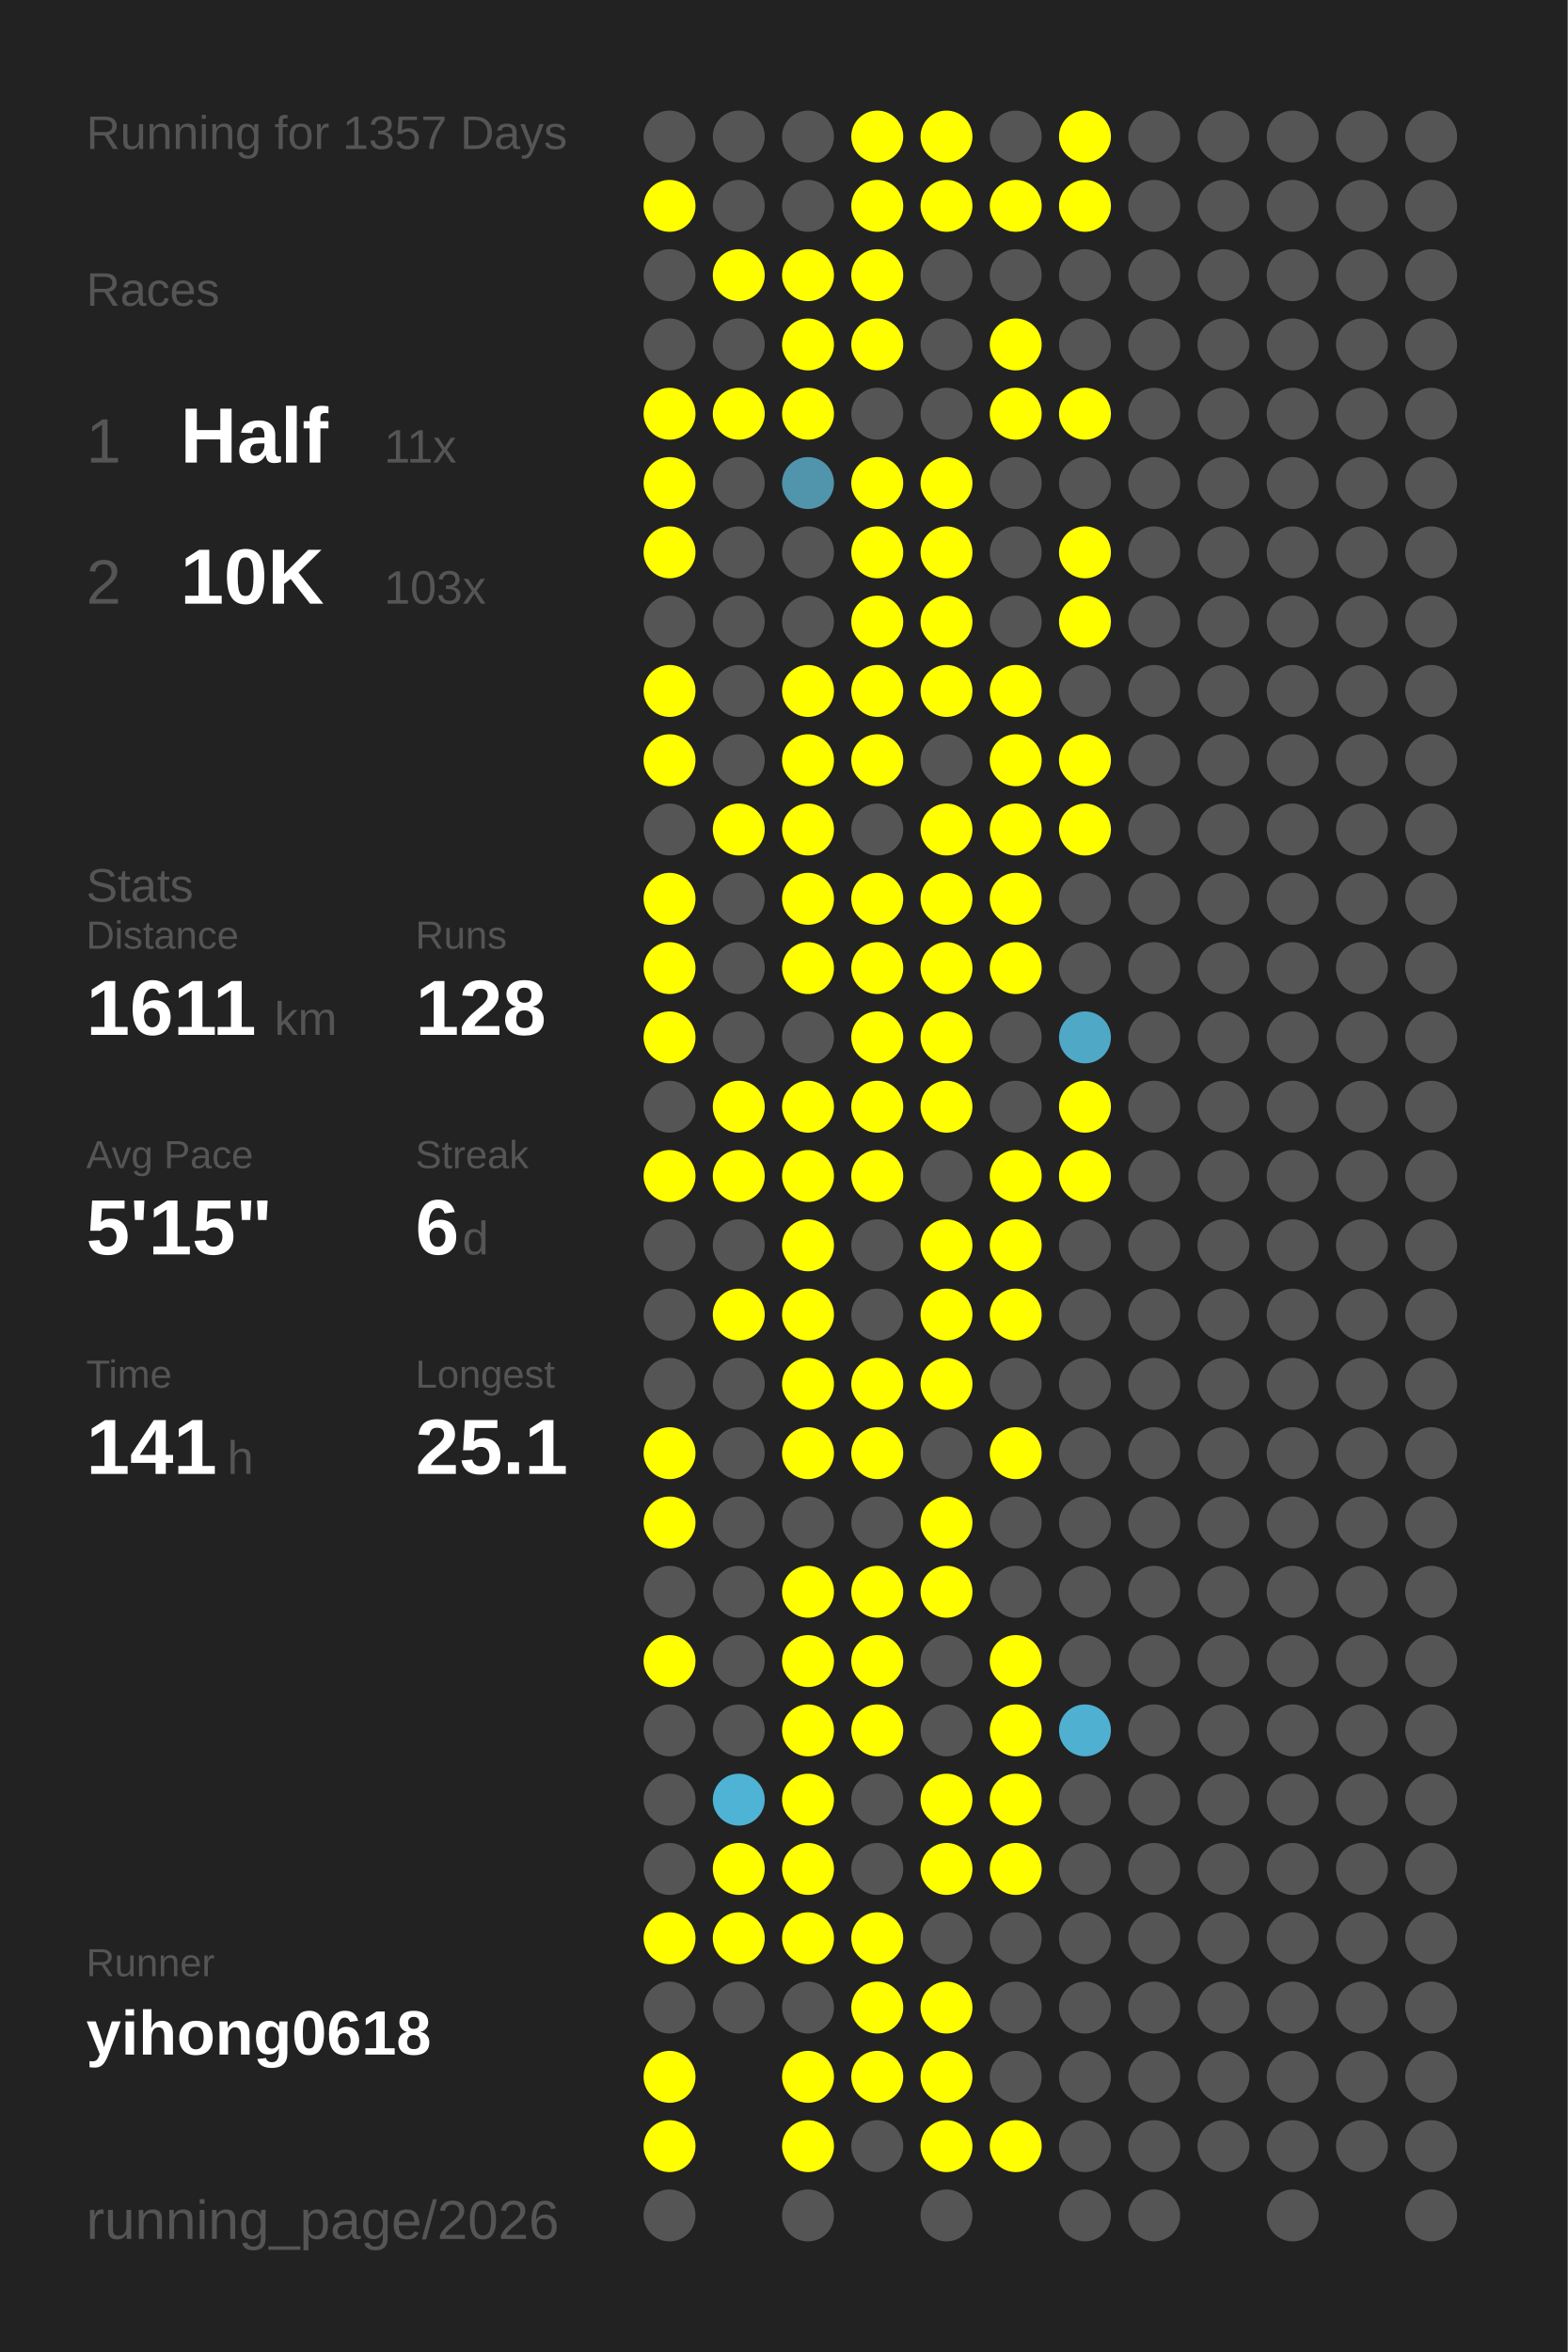
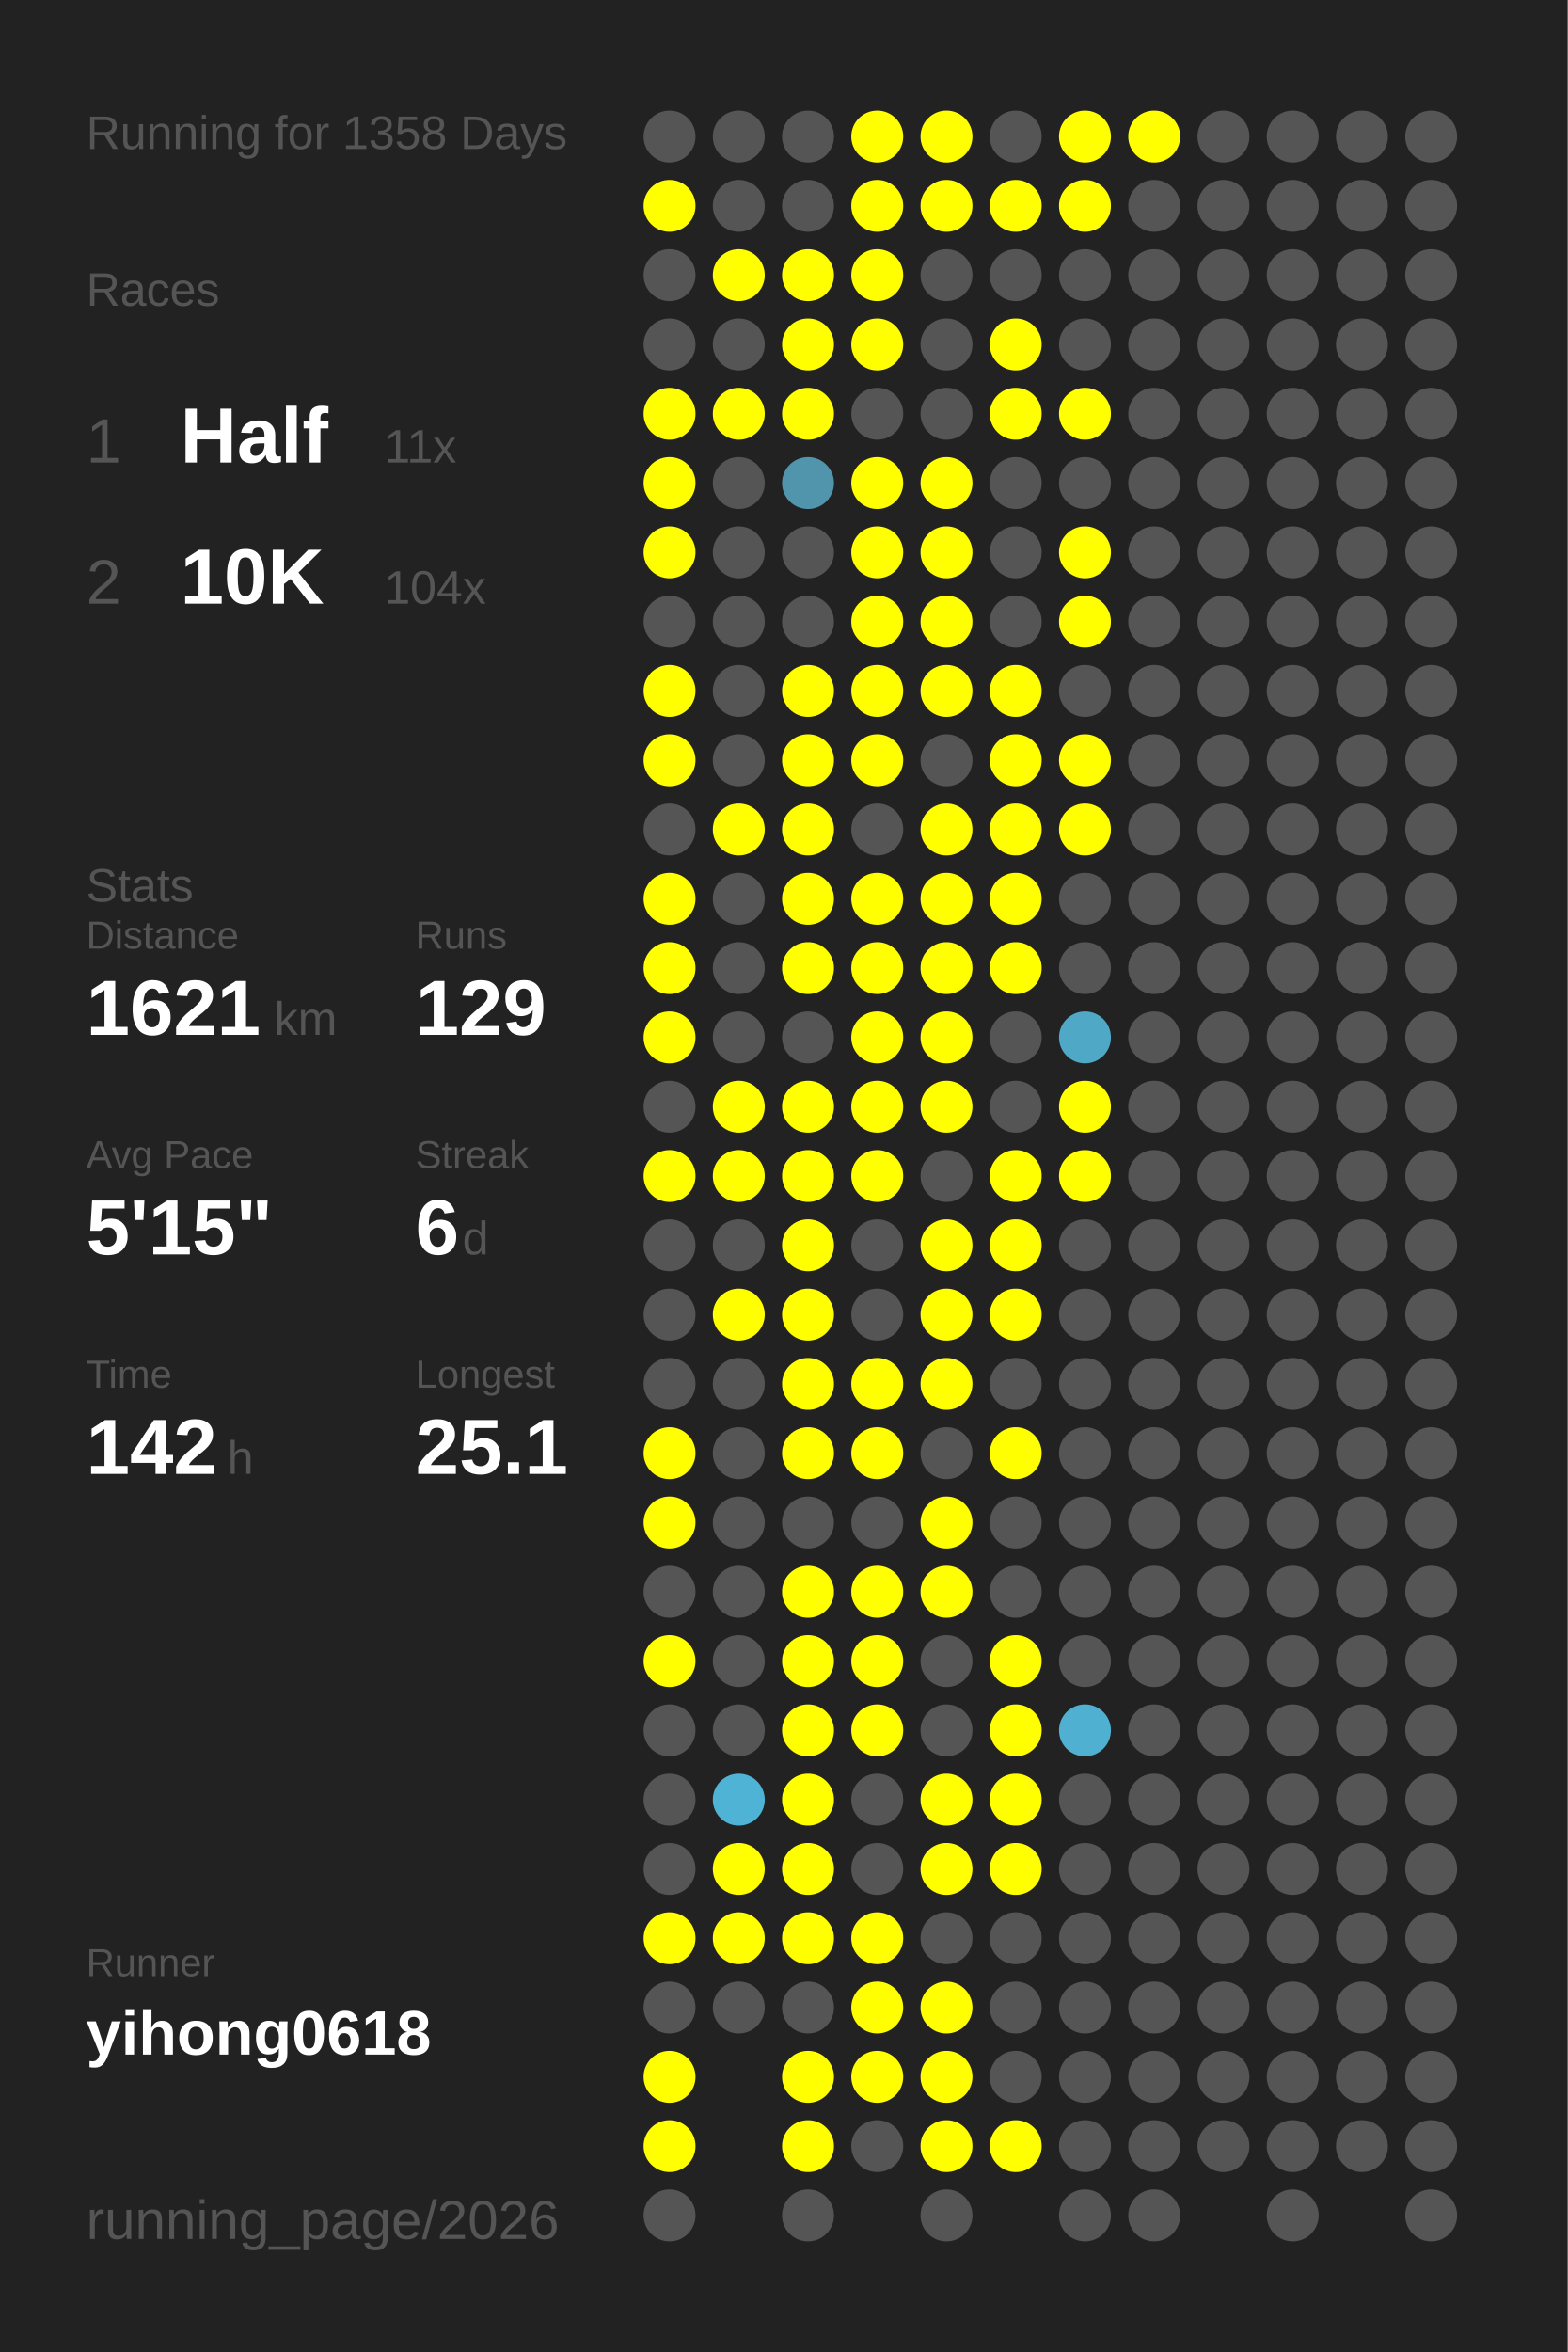
<svg xmlns="http://www.w3.org/2000/svg" baseProfile="full" height="300mm" version="1.1" viewBox="0,0,200,300" width="200mm">
  <defs />
  <rect fill="#222222" height="300" width="200" x="0" y="0" />
-   <text fill="#555555" style="font-size:6px; font-family:Arial;" x="11" y="19">Running for 1357 Days</text>
+   <text fill="#555555" style="font-size:6px; font-family:Arial;" x="11" y="19">Running for 1358 Days</text>
  <text fill="#555555" style="font-size:6px; font-family:Arial;" x="11" y="39">Races</text>
  <text fill="#555555" style="font-size:8px; font-family:Arial;" x="11" y="59">1</text>
  <text fill="#FFFFFF" style="font-size:10px; font-family:Arial; font-weight:bold;" x="23" y="59">Half</text>
  <text fill="#555555" style="font-size:6px; font-family:Arial;" x="49" y="59">11x</text>
  <text fill="#555555" style="font-size:8px; font-family:Arial;" x="11" y="77">2</text>
  <text fill="#FFFFFF" style="font-size:10px; font-family:Arial; font-weight:bold;" x="23" y="77">10K</text>
-   <text fill="#555555" style="font-size:6px; font-family:Arial;" x="49" y="77">103x</text>
+   <text fill="#555555" style="font-size:6px; font-family:Arial;" x="49" y="77">104x</text>
  <text fill="#555555" style="font-size:6px; font-family:Arial;" x="11" y="115">Stats</text>
  <text fill="#555555" style="font-size:5px; font-family:Arial;" x="11" y="121">Distance</text>
-   <text fill="#FFFFFF" style="font-size:10px; font-family:Arial; font-weight:bold;" x="11" y="132">1611</text>
+   <text fill="#FFFFFF" style="font-size:10px; font-family:Arial; font-weight:bold;" x="11" y="132">1621</text>
  <text fill="#555555" style="font-size:6px; font-family:Arial;" x="35" y="132">km</text>
  <text fill="#555555" style="font-size:5px; font-family:Arial;" x="53" y="121">Runs</text>
-   <text fill="#FFFFFF" style="font-size:10px; font-family:Arial; font-weight:bold;" x="53" y="132">128</text>
+   <text fill="#FFFFFF" style="font-size:10px; font-family:Arial; font-weight:bold;" x="53" y="132">129</text>
  <text fill="#555555" style="font-size:5px; font-family:Arial;" x="11" y="149">Avg Pace</text>
  <text fill="#FFFFFF" style="font-size:10px; font-family:Arial; font-weight:bold;" x="11" y="160">5'15"</text>
  <text fill="#555555" style="font-size:5px; font-family:Arial;" x="53" y="149">Streak</text>
  <text fill="#FFFFFF" style="font-size:10px; font-family:Arial; font-weight:bold;" x="53" y="160">6</text>
  <text fill="#555555" style="font-size:6px; font-family:Arial;" x="59" y="160">d</text>
  <text fill="#555555" style="font-size:5px; font-family:Arial;" x="11" y="177">Time</text>
-   <text fill="#FFFFFF" style="font-size:10px; font-family:Arial; font-weight:bold;" x="11" y="188">141</text>
+   <text fill="#FFFFFF" style="font-size:10px; font-family:Arial; font-weight:bold;" x="11" y="188">142</text>
  <text fill="#555555" style="font-size:6px; font-family:Arial;" x="29" y="188">h</text>
  <text fill="#555555" style="font-size:5px; font-family:Arial;" x="53" y="177">Longest</text>
  <text fill="#FFFFFF" style="font-size:10px; font-family:Arial; font-weight:bold;" x="53" y="188">25.1</text>
  <text fill="#555555" style="font-size:5px; font-family:Arial;" x="11" y="252.065">Runner</text>
  <text fill="#FFFFFF" style="font-size:8px; font-family:Arial; font-weight:bold;" x="11" y="262.065">yihong0618</text>
  <text fill="#555555" style="font-size:7px; font-family:Arial;" x="11" y="285.581">running_page/2026</text>
  <circle cx="85.417" cy="17.419" fill="#555555" r="3.312" />
  <circle cx="85.417" cy="26.258" fill="#FFFF00" r="3.312" />
  <circle cx="85.417" cy="35.097" fill="#555555" r="3.312" />
  <circle cx="85.417" cy="43.935" fill="#555555" r="3.312" />
  <circle cx="85.417" cy="52.774" fill="#FFFF00" r="3.312" />
  <circle cx="85.417" cy="61.613" fill="#FFFF00" r="3.312" />
  <circle cx="85.417" cy="70.452" fill="#FFFF00" r="3.312" />
  <circle cx="85.417" cy="79.29" fill="#555555" r="3.312" />
  <circle cx="85.417" cy="88.129" fill="#FFFF00" r="3.312" />
  <circle cx="85.417" cy="96.968" fill="#FFFF00" r="3.312" />
  <circle cx="85.417" cy="105.806" fill="#555555" r="3.312" />
  <circle cx="85.417" cy="114.645" fill="#FFFF00" r="3.312" />
  <circle cx="85.417" cy="123.484" fill="#FFFF00" r="3.312" />
  <circle cx="85.417" cy="132.323" fill="#FFFF00" r="3.312" />
  <circle cx="85.417" cy="141.161" fill="#555555" r="3.312" />
  <circle cx="85.417" cy="150" fill="#FFFF00" r="3.312" />
  <circle cx="85.417" cy="158.839" fill="#555555" r="3.312" />
  <circle cx="85.417" cy="167.677" fill="#555555" r="3.312" />
  <circle cx="85.417" cy="176.516" fill="#555555" r="3.312" />
  <circle cx="85.417" cy="185.355" fill="#FFFF00" r="3.312" />
  <circle cx="85.417" cy="194.194" fill="#FFFF00" r="3.312" />
  <circle cx="85.417" cy="203.032" fill="#555555" r="3.312" />
  <circle cx="85.417" cy="211.871" fill="#FFFF00" r="3.312" />
  <circle cx="85.417" cy="220.71" fill="#555555" r="3.312" />
  <circle cx="85.417" cy="229.548" fill="#555555" r="3.312" />
  <circle cx="85.417" cy="238.387" fill="#555555" r="3.312" />
  <circle cx="85.417" cy="247.226" fill="#FFFF00" r="3.312" />
  <circle cx="85.417" cy="256.065" fill="#555555" r="3.312" />
  <circle cx="85.417" cy="264.903" fill="#FFFF00" r="3.312" />
  <circle cx="85.417" cy="273.742" fill="#FFFF00" r="3.312" />
  <circle cx="85.417" cy="282.581" fill="#555555" r="3.312" />
  <circle cx="94.25" cy="17.419" fill="#555555" r="3.312" />
  <circle cx="94.25" cy="26.258" fill="#555555" r="3.312" />
  <circle cx="94.25" cy="35.097" fill="#FFFF00" r="3.312" />
  <circle cx="94.25" cy="43.935" fill="#555555" r="3.312" />
  <circle cx="94.25" cy="52.774" fill="#FFFF00" r="3.312" />
  <circle cx="94.25" cy="61.613" fill="#555555" r="3.312" />
  <circle cx="94.25" cy="70.452" fill="#555555" r="3.312" />
  <circle cx="94.25" cy="79.29" fill="#555555" r="3.312" />
  <circle cx="94.25" cy="88.129" fill="#555555" r="3.312" />
  <circle cx="94.25" cy="96.968" fill="#555555" r="3.312" />
  <circle cx="94.25" cy="105.806" fill="#FFFF00" r="3.312" />
  <circle cx="94.25" cy="114.645" fill="#555555" r="3.312" />
  <circle cx="94.25" cy="123.484" fill="#555555" r="3.312" />
  <circle cx="94.25" cy="132.323" fill="#555555" r="3.312" />
  <circle cx="94.25" cy="141.161" fill="#FFFF00" r="3.312" />
  <circle cx="94.25" cy="150" fill="#FFFF00" r="3.312" />
  <circle cx="94.25" cy="158.839" fill="#555555" r="3.312" />
  <circle cx="94.25" cy="167.677" fill="#FFFF00" r="3.312" />
  <circle cx="94.25" cy="176.516" fill="#555555" r="3.312" />
  <circle cx="94.25" cy="185.355" fill="#555555" r="3.312" />
  <circle cx="94.25" cy="194.194" fill="#555555" r="3.312" />
  <circle cx="94.25" cy="203.032" fill="#555555" r="3.312" />
  <circle cx="94.25" cy="211.871" fill="#555555" r="3.312" />
  <circle cx="94.25" cy="220.71" fill="#555555" r="3.312" />
  <circle cx="94.25" cy="229.548" fill="#4eb3d5" r="3.312" />
  <circle cx="94.25" cy="238.387" fill="#FFFF00" r="3.312" />
  <circle cx="94.25" cy="247.226" fill="#FFFF00" r="3.312" />
  <circle cx="94.25" cy="256.065" fill="#555555" r="3.312" />
  <circle cx="103.083" cy="17.419" fill="#555555" r="3.312" />
  <circle cx="103.083" cy="26.258" fill="#555555" r="3.312" />
  <circle cx="103.083" cy="35.097" fill="#FFFF00" r="3.312" />
  <circle cx="103.083" cy="43.935" fill="#FFFF00" r="3.312" />
  <circle cx="103.083" cy="52.774" fill="#FFFF00" r="3.312" />
  <circle cx="103.083" cy="61.613" fill="#5095ac" r="3.312" />
  <circle cx="103.083" cy="70.452" fill="#555555" r="3.312" />
  <circle cx="103.083" cy="79.29" fill="#555555" r="3.312" />
  <circle cx="103.083" cy="88.129" fill="#FFFF00" r="3.312" />
  <circle cx="103.083" cy="96.968" fill="#FFFF00" r="3.312" />
  <circle cx="103.083" cy="105.806" fill="#FFFF00" r="3.312" />
  <circle cx="103.083" cy="114.645" fill="#FFFF00" r="3.312" />
  <circle cx="103.083" cy="123.484" fill="#FFFF00" r="3.312" />
  <circle cx="103.083" cy="132.323" fill="#555555" r="3.312" />
  <circle cx="103.083" cy="141.161" fill="#FFFF00" r="3.312" />
  <circle cx="103.083" cy="150" fill="#FFFF00" r="3.312" />
  <circle cx="103.083" cy="158.839" fill="#FFFF00" r="3.312" />
  <circle cx="103.083" cy="167.677" fill="#FFFF00" r="3.312" />
  <circle cx="103.083" cy="176.516" fill="#FFFF00" r="3.312" />
  <circle cx="103.083" cy="185.355" fill="#FFFF00" r="3.312" />
  <circle cx="103.083" cy="194.194" fill="#555555" r="3.312" />
  <circle cx="103.083" cy="203.032" fill="#FFFF00" r="3.312" />
  <circle cx="103.083" cy="211.871" fill="#FFFF00" r="3.312" />
  <circle cx="103.083" cy="220.71" fill="#FFFF00" r="3.312" />
  <circle cx="103.083" cy="229.548" fill="#FFFF00" r="3.312" />
  <circle cx="103.083" cy="238.387" fill="#FFFF00" r="3.312" />
  <circle cx="103.083" cy="247.226" fill="#FFFF00" r="3.312" />
  <circle cx="103.083" cy="256.065" fill="#555555" r="3.312" />
  <circle cx="103.083" cy="264.903" fill="#FFFF00" r="3.312" />
  <circle cx="103.083" cy="273.742" fill="#FFFF00" r="3.312" />
  <circle cx="103.083" cy="282.581" fill="#555555" r="3.312" />
  <circle cx="111.917" cy="17.419" fill="#FFFF00" r="3.312" />
  <circle cx="111.917" cy="26.258" fill="#FFFF00" r="3.312" />
  <circle cx="111.917" cy="35.097" fill="#FFFF00" r="3.312" />
  <circle cx="111.917" cy="43.935" fill="#FFFF00" r="3.312" />
  <circle cx="111.917" cy="52.774" fill="#555555" r="3.312" />
  <circle cx="111.917" cy="61.613" fill="#FFFF00" r="3.312" />
  <circle cx="111.917" cy="70.452" fill="#FFFF00" r="3.312" />
  <circle cx="111.917" cy="79.29" fill="#FFFF00" r="3.312" />
  <circle cx="111.917" cy="88.129" fill="#FFFF00" r="3.312" />
  <circle cx="111.917" cy="96.968" fill="#FFFF00" r="3.312" />
  <circle cx="111.917" cy="105.806" fill="#555555" r="3.312" />
  <circle cx="111.917" cy="114.645" fill="#FFFF00" r="3.312" />
  <circle cx="111.917" cy="123.484" fill="#FFFF00" r="3.312" />
  <circle cx="111.917" cy="132.323" fill="#FFFF00" r="3.312" />
  <circle cx="111.917" cy="141.161" fill="#FFFF00" r="3.312" />
  <circle cx="111.917" cy="150" fill="#FFFF00" r="3.312" />
  <circle cx="111.917" cy="158.839" fill="#555555" r="3.312" />
  <circle cx="111.917" cy="167.677" fill="#555555" r="3.312" />
  <circle cx="111.917" cy="176.516" fill="#FFFF00" r="3.312" />
  <circle cx="111.917" cy="185.355" fill="#FFFF00" r="3.312" />
  <circle cx="111.917" cy="194.194" fill="#555555" r="3.312" />
  <circle cx="111.917" cy="203.032" fill="#FFFF00" r="3.312" />
  <circle cx="111.917" cy="211.871" fill="#FFFF00" r="3.312" />
  <circle cx="111.917" cy="220.71" fill="#FFFF00" r="3.312" />
  <circle cx="111.917" cy="229.548" fill="#555555" r="3.312" />
  <circle cx="111.917" cy="238.387" fill="#555555" r="3.312" />
  <circle cx="111.917" cy="247.226" fill="#FFFF00" r="3.312" />
  <circle cx="111.917" cy="256.065" fill="#FFFF00" r="3.312" />
  <circle cx="111.917" cy="264.903" fill="#FFFF00" r="3.312" />
  <circle cx="111.917" cy="273.742" fill="#555555" r="3.312" />
  <circle cx="120.75" cy="17.419" fill="#FFFF00" r="3.312" />
  <circle cx="120.75" cy="26.258" fill="#FFFF00" r="3.312" />
  <circle cx="120.75" cy="35.097" fill="#555555" r="3.312" />
  <circle cx="120.75" cy="43.935" fill="#555555" r="3.312" />
  <circle cx="120.75" cy="52.774" fill="#555555" r="3.312" />
  <circle cx="120.75" cy="61.613" fill="#FFFF00" r="3.312" />
  <circle cx="120.75" cy="70.452" fill="#FFFF00" r="3.312" />
  <circle cx="120.75" cy="79.29" fill="#FFFF00" r="3.312" />
  <circle cx="120.75" cy="88.129" fill="#FFFF00" r="3.312" />
  <circle cx="120.75" cy="96.968" fill="#555555" r="3.312" />
  <circle cx="120.75" cy="105.806" fill="#FFFF00" r="3.312" />
  <circle cx="120.75" cy="114.645" fill="#FFFF00" r="3.312" />
  <circle cx="120.75" cy="123.484" fill="#FFFF00" r="3.312" />
  <circle cx="120.75" cy="132.323" fill="#FFFF00" r="3.312" />
  <circle cx="120.75" cy="141.161" fill="#FFFF00" r="3.312" />
  <circle cx="120.75" cy="150" fill="#555555" r="3.312" />
  <circle cx="120.75" cy="158.839" fill="#FFFF00" r="3.312" />
  <circle cx="120.75" cy="167.677" fill="#FFFF00" r="3.312" />
  <circle cx="120.75" cy="176.516" fill="#FFFF00" r="3.312" />
  <circle cx="120.75" cy="185.355" fill="#555555" r="3.312" />
  <circle cx="120.75" cy="194.194" fill="#FFFF00" r="3.312" />
  <circle cx="120.75" cy="203.032" fill="#FFFF00" r="3.312" />
  <circle cx="120.75" cy="211.871" fill="#555555" r="3.312" />
  <circle cx="120.75" cy="220.71" fill="#555555" r="3.312" />
  <circle cx="120.75" cy="229.548" fill="#FFFF00" r="3.312" />
  <circle cx="120.75" cy="238.387" fill="#FFFF00" r="3.312" />
  <circle cx="120.75" cy="247.226" fill="#555555" r="3.312" />
  <circle cx="120.75" cy="256.065" fill="#FFFF00" r="3.312" />
  <circle cx="120.75" cy="264.903" fill="#FFFF00" r="3.312" />
  <circle cx="120.75" cy="273.742" fill="#FFFF00" r="3.312" />
  <circle cx="120.75" cy="282.581" fill="#555555" r="3.312" />
  <circle cx="129.583" cy="17.419" fill="#555555" r="3.312" />
  <circle cx="129.583" cy="26.258" fill="#FFFF00" r="3.312" />
  <circle cx="129.583" cy="35.097" fill="#555555" r="3.312" />
  <circle cx="129.583" cy="43.935" fill="#FFFF00" r="3.312" />
  <circle cx="129.583" cy="52.774" fill="#FFFF00" r="3.312" />
  <circle cx="129.583" cy="61.613" fill="#555555" r="3.312" />
  <circle cx="129.583" cy="70.452" fill="#555555" r="3.312" />
  <circle cx="129.583" cy="79.29" fill="#555555" r="3.312" />
  <circle cx="129.583" cy="88.129" fill="#FFFF00" r="3.312" />
  <circle cx="129.583" cy="96.968" fill="#FFFF00" r="3.312" />
  <circle cx="129.583" cy="105.806" fill="#FFFF00" r="3.312" />
  <circle cx="129.583" cy="114.645" fill="#FFFF00" r="3.312" />
  <circle cx="129.583" cy="123.484" fill="#FFFF00" r="3.312" />
  <circle cx="129.583" cy="132.323" fill="#555555" r="3.312" />
  <circle cx="129.583" cy="141.161" fill="#555555" r="3.312" />
  <circle cx="129.583" cy="150" fill="#FFFF00" r="3.312" />
  <circle cx="129.583" cy="158.839" fill="#FFFF00" r="3.312" />
  <circle cx="129.583" cy="167.677" fill="#FFFF00" r="3.312" />
  <circle cx="129.583" cy="176.516" fill="#555555" r="3.312" />
  <circle cx="129.583" cy="185.355" fill="#FFFF00" r="3.312" />
  <circle cx="129.583" cy="194.194" fill="#555555" r="3.312" />
  <circle cx="129.583" cy="203.032" fill="#555555" r="3.312" />
  <circle cx="129.583" cy="211.871" fill="#FFFF00" r="3.312" />
  <circle cx="129.583" cy="220.71" fill="#FFFF00" r="3.312" />
  <circle cx="129.583" cy="229.548" fill="#FFFF00" r="3.312" />
  <circle cx="129.583" cy="238.387" fill="#FFFF00" r="3.312" />
  <circle cx="129.583" cy="247.226" fill="#555555" r="3.312" />
  <circle cx="129.583" cy="256.065" fill="#555555" r="3.312" />
  <circle cx="129.583" cy="264.903" fill="#555555" r="3.312" />
  <circle cx="129.583" cy="273.742" fill="#FFFF00" r="3.312" />
  <circle cx="138.417" cy="17.419" fill="#FFFF00" r="3.312" />
  <circle cx="138.417" cy="26.258" fill="#FFFF00" r="3.312" />
  <circle cx="138.417" cy="35.097" fill="#555555" r="3.312" />
  <circle cx="138.417" cy="43.935" fill="#555555" r="3.312" />
  <circle cx="138.417" cy="52.774" fill="#FFFF00" r="3.312" />
  <circle cx="138.417" cy="61.613" fill="#555555" r="3.312" />
  <circle cx="138.417" cy="70.452" fill="#FFFF00" r="3.312" />
  <circle cx="138.417" cy="79.29" fill="#FFFF00" r="3.312" />
  <circle cx="138.417" cy="88.129" fill="#555555" r="3.312" />
  <circle cx="138.417" cy="96.968" fill="#FFFF00" r="3.312" />
  <circle cx="138.417" cy="105.806" fill="#FFFF00" r="3.312" />
  <circle cx="138.417" cy="114.645" fill="#555555" r="3.312" />
  <circle cx="138.417" cy="123.484" fill="#555555" r="3.312" />
  <circle cx="138.417" cy="132.323" fill="#4fa8c6" r="3.312" />
  <circle cx="138.417" cy="141.161" fill="#FFFF00" r="3.312" />
  <circle cx="138.417" cy="150" fill="#FFFF00" r="3.312" />
  <circle cx="138.417" cy="158.839" fill="#555555" r="3.312" />
  <circle cx="138.417" cy="167.677" fill="#555555" r="3.312" />
  <circle cx="138.417" cy="176.516" fill="#555555" r="3.312" />
  <circle cx="138.417" cy="185.355" fill="#555555" r="3.312" />
  <circle cx="138.417" cy="194.194" fill="#555555" r="3.312" />
  <circle cx="138.417" cy="203.032" fill="#555555" r="3.312" />
  <circle cx="138.417" cy="211.871" fill="#555555" r="3.312" />
  <circle cx="138.417" cy="220.71" fill="#4fb0d1" r="3.312" />
  <circle cx="138.417" cy="229.548" fill="#555555" r="3.312" />
  <circle cx="138.417" cy="238.387" fill="#555555" r="3.312" />
  <circle cx="138.417" cy="247.226" fill="#555555" r="3.312" />
  <circle cx="138.417" cy="256.065" fill="#555555" r="3.312" />
  <circle cx="138.417" cy="264.903" fill="#555555" r="3.312" />
  <circle cx="138.417" cy="273.742" fill="#555555" r="3.312" />
  <circle cx="138.417" cy="282.581" fill="#555555" r="3.312" />
-   <circle cx="147.25" cy="17.419" fill="#555555" r="3.312" />
+   <circle cx="147.25" cy="17.419" fill="#FFFF00" r="3.312" />
  <circle cx="147.25" cy="26.258" fill="#555555" r="3.312" />
  <circle cx="147.25" cy="35.097" fill="#555555" r="3.312" />
  <circle cx="147.25" cy="43.935" fill="#555555" r="3.312" />
  <circle cx="147.25" cy="52.774" fill="#555555" r="3.312" />
  <circle cx="147.25" cy="61.613" fill="#555555" r="3.312" />
  <circle cx="147.25" cy="70.452" fill="#555555" r="3.312" />
  <circle cx="147.25" cy="79.29" fill="#555555" r="3.312" />
  <circle cx="147.25" cy="88.129" fill="#555555" r="3.312" />
  <circle cx="147.25" cy="96.968" fill="#555555" r="3.312" />
  <circle cx="147.25" cy="105.806" fill="#555555" r="3.312" />
  <circle cx="147.25" cy="114.645" fill="#555555" r="3.312" />
  <circle cx="147.25" cy="123.484" fill="#555555" r="3.312" />
  <circle cx="147.25" cy="132.323" fill="#555555" r="3.312" />
  <circle cx="147.25" cy="141.161" fill="#555555" r="3.312" />
  <circle cx="147.25" cy="150" fill="#555555" r="3.312" />
  <circle cx="147.25" cy="158.839" fill="#555555" r="3.312" />
  <circle cx="147.25" cy="167.677" fill="#555555" r="3.312" />
  <circle cx="147.25" cy="176.516" fill="#555555" r="3.312" />
  <circle cx="147.25" cy="185.355" fill="#555555" r="3.312" />
  <circle cx="147.25" cy="194.194" fill="#555555" r="3.312" />
  <circle cx="147.25" cy="203.032" fill="#555555" r="3.312" />
  <circle cx="147.25" cy="211.871" fill="#555555" r="3.312" />
  <circle cx="147.25" cy="220.71" fill="#555555" r="3.312" />
  <circle cx="147.25" cy="229.548" fill="#555555" r="3.312" />
  <circle cx="147.25" cy="238.387" fill="#555555" r="3.312" />
  <circle cx="147.25" cy="247.226" fill="#555555" r="3.312" />
  <circle cx="147.25" cy="256.065" fill="#555555" r="3.312" />
  <circle cx="147.25" cy="264.903" fill="#555555" r="3.312" />
  <circle cx="147.25" cy="273.742" fill="#555555" r="3.312" />
  <circle cx="147.25" cy="282.581" fill="#555555" r="3.312" />
  <circle cx="156.083" cy="17.419" fill="#555555" r="3.312" />
  <circle cx="156.083" cy="26.258" fill="#555555" r="3.312" />
  <circle cx="156.083" cy="35.097" fill="#555555" r="3.312" />
  <circle cx="156.083" cy="43.935" fill="#555555" r="3.312" />
  <circle cx="156.083" cy="52.774" fill="#555555" r="3.312" />
  <circle cx="156.083" cy="61.613" fill="#555555" r="3.312" />
  <circle cx="156.083" cy="70.452" fill="#555555" r="3.312" />
  <circle cx="156.083" cy="79.29" fill="#555555" r="3.312" />
  <circle cx="156.083" cy="88.129" fill="#555555" r="3.312" />
  <circle cx="156.083" cy="96.968" fill="#555555" r="3.312" />
  <circle cx="156.083" cy="105.806" fill="#555555" r="3.312" />
  <circle cx="156.083" cy="114.645" fill="#555555" r="3.312" />
  <circle cx="156.083" cy="123.484" fill="#555555" r="3.312" />
  <circle cx="156.083" cy="132.323" fill="#555555" r="3.312" />
  <circle cx="156.083" cy="141.161" fill="#555555" r="3.312" />
  <circle cx="156.083" cy="150" fill="#555555" r="3.312" />
  <circle cx="156.083" cy="158.839" fill="#555555" r="3.312" />
  <circle cx="156.083" cy="167.677" fill="#555555" r="3.312" />
  <circle cx="156.083" cy="176.516" fill="#555555" r="3.312" />
  <circle cx="156.083" cy="185.355" fill="#555555" r="3.312" />
  <circle cx="156.083" cy="194.194" fill="#555555" r="3.312" />
  <circle cx="156.083" cy="203.032" fill="#555555" r="3.312" />
  <circle cx="156.083" cy="211.871" fill="#555555" r="3.312" />
  <circle cx="156.083" cy="220.71" fill="#555555" r="3.312" />
  <circle cx="156.083" cy="229.548" fill="#555555" r="3.312" />
  <circle cx="156.083" cy="238.387" fill="#555555" r="3.312" />
  <circle cx="156.083" cy="247.226" fill="#555555" r="3.312" />
  <circle cx="156.083" cy="256.065" fill="#555555" r="3.312" />
  <circle cx="156.083" cy="264.903" fill="#555555" r="3.312" />
  <circle cx="156.083" cy="273.742" fill="#555555" r="3.312" />
  <circle cx="164.917" cy="17.419" fill="#555555" r="3.312" />
  <circle cx="164.917" cy="26.258" fill="#555555" r="3.312" />
  <circle cx="164.917" cy="35.097" fill="#555555" r="3.312" />
  <circle cx="164.917" cy="43.935" fill="#555555" r="3.312" />
  <circle cx="164.917" cy="52.774" fill="#555555" r="3.312" />
  <circle cx="164.917" cy="61.613" fill="#555555" r="3.312" />
  <circle cx="164.917" cy="70.452" fill="#555555" r="3.312" />
  <circle cx="164.917" cy="79.29" fill="#555555" r="3.312" />
  <circle cx="164.917" cy="88.129" fill="#555555" r="3.312" />
  <circle cx="164.917" cy="96.968" fill="#555555" r="3.312" />
  <circle cx="164.917" cy="105.806" fill="#555555" r="3.312" />
  <circle cx="164.917" cy="114.645" fill="#555555" r="3.312" />
  <circle cx="164.917" cy="123.484" fill="#555555" r="3.312" />
  <circle cx="164.917" cy="132.323" fill="#555555" r="3.312" />
  <circle cx="164.917" cy="141.161" fill="#555555" r="3.312" />
  <circle cx="164.917" cy="150" fill="#555555" r="3.312" />
  <circle cx="164.917" cy="158.839" fill="#555555" r="3.312" />
  <circle cx="164.917" cy="167.677" fill="#555555" r="3.312" />
  <circle cx="164.917" cy="176.516" fill="#555555" r="3.312" />
  <circle cx="164.917" cy="185.355" fill="#555555" r="3.312" />
  <circle cx="164.917" cy="194.194" fill="#555555" r="3.312" />
  <circle cx="164.917" cy="203.032" fill="#555555" r="3.312" />
  <circle cx="164.917" cy="211.871" fill="#555555" r="3.312" />
  <circle cx="164.917" cy="220.71" fill="#555555" r="3.312" />
  <circle cx="164.917" cy="229.548" fill="#555555" r="3.312" />
  <circle cx="164.917" cy="238.387" fill="#555555" r="3.312" />
  <circle cx="164.917" cy="247.226" fill="#555555" r="3.312" />
  <circle cx="164.917" cy="256.065" fill="#555555" r="3.312" />
  <circle cx="164.917" cy="264.903" fill="#555555" r="3.312" />
  <circle cx="164.917" cy="273.742" fill="#555555" r="3.312" />
  <circle cx="164.917" cy="282.581" fill="#555555" r="3.312" />
  <circle cx="173.75" cy="17.419" fill="#555555" r="3.312" />
  <circle cx="173.75" cy="26.258" fill="#555555" r="3.312" />
  <circle cx="173.75" cy="35.097" fill="#555555" r="3.312" />
  <circle cx="173.75" cy="43.935" fill="#555555" r="3.312" />
  <circle cx="173.75" cy="52.774" fill="#555555" r="3.312" />
  <circle cx="173.75" cy="61.613" fill="#555555" r="3.312" />
  <circle cx="173.75" cy="70.452" fill="#555555" r="3.312" />
  <circle cx="173.75" cy="79.29" fill="#555555" r="3.312" />
  <circle cx="173.75" cy="88.129" fill="#555555" r="3.312" />
  <circle cx="173.75" cy="96.968" fill="#555555" r="3.312" />
  <circle cx="173.75" cy="105.806" fill="#555555" r="3.312" />
  <circle cx="173.75" cy="114.645" fill="#555555" r="3.312" />
  <circle cx="173.75" cy="123.484" fill="#555555" r="3.312" />
  <circle cx="173.75" cy="132.323" fill="#555555" r="3.312" />
  <circle cx="173.75" cy="141.161" fill="#555555" r="3.312" />
  <circle cx="173.75" cy="150" fill="#555555" r="3.312" />
  <circle cx="173.75" cy="158.839" fill="#555555" r="3.312" />
  <circle cx="173.75" cy="167.677" fill="#555555" r="3.312" />
  <circle cx="173.75" cy="176.516" fill="#555555" r="3.312" />
  <circle cx="173.75" cy="185.355" fill="#555555" r="3.312" />
  <circle cx="173.75" cy="194.194" fill="#555555" r="3.312" />
  <circle cx="173.75" cy="203.032" fill="#555555" r="3.312" />
  <circle cx="173.75" cy="211.871" fill="#555555" r="3.312" />
  <circle cx="173.75" cy="220.71" fill="#555555" r="3.312" />
  <circle cx="173.75" cy="229.548" fill="#555555" r="3.312" />
  <circle cx="173.75" cy="238.387" fill="#555555" r="3.312" />
  <circle cx="173.75" cy="247.226" fill="#555555" r="3.312" />
  <circle cx="173.75" cy="256.065" fill="#555555" r="3.312" />
  <circle cx="173.75" cy="264.903" fill="#555555" r="3.312" />
  <circle cx="173.75" cy="273.742" fill="#555555" r="3.312" />
  <circle cx="182.583" cy="17.419" fill="#555555" r="3.312" />
  <circle cx="182.583" cy="26.258" fill="#555555" r="3.312" />
  <circle cx="182.583" cy="35.097" fill="#555555" r="3.312" />
  <circle cx="182.583" cy="43.935" fill="#555555" r="3.312" />
  <circle cx="182.583" cy="52.774" fill="#555555" r="3.312" />
  <circle cx="182.583" cy="61.613" fill="#555555" r="3.312" />
  <circle cx="182.583" cy="70.452" fill="#555555" r="3.312" />
  <circle cx="182.583" cy="79.29" fill="#555555" r="3.312" />
  <circle cx="182.583" cy="88.129" fill="#555555" r="3.312" />
  <circle cx="182.583" cy="96.968" fill="#555555" r="3.312" />
  <circle cx="182.583" cy="105.806" fill="#555555" r="3.312" />
  <circle cx="182.583" cy="114.645" fill="#555555" r="3.312" />
  <circle cx="182.583" cy="123.484" fill="#555555" r="3.312" />
  <circle cx="182.583" cy="132.323" fill="#555555" r="3.312" />
  <circle cx="182.583" cy="141.161" fill="#555555" r="3.312" />
  <circle cx="182.583" cy="150" fill="#555555" r="3.312" />
  <circle cx="182.583" cy="158.839" fill="#555555" r="3.312" />
  <circle cx="182.583" cy="167.677" fill="#555555" r="3.312" />
  <circle cx="182.583" cy="176.516" fill="#555555" r="3.312" />
  <circle cx="182.583" cy="185.355" fill="#555555" r="3.312" />
  <circle cx="182.583" cy="194.194" fill="#555555" r="3.312" />
  <circle cx="182.583" cy="203.032" fill="#555555" r="3.312" />
  <circle cx="182.583" cy="211.871" fill="#555555" r="3.312" />
  <circle cx="182.583" cy="220.71" fill="#555555" r="3.312" />
  <circle cx="182.583" cy="229.548" fill="#555555" r="3.312" />
  <circle cx="182.583" cy="238.387" fill="#555555" r="3.312" />
  <circle cx="182.583" cy="247.226" fill="#555555" r="3.312" />
  <circle cx="182.583" cy="256.065" fill="#555555" r="3.312" />
  <circle cx="182.583" cy="264.903" fill="#555555" r="3.312" />
  <circle cx="182.583" cy="273.742" fill="#555555" r="3.312" />
  <circle cx="182.583" cy="282.581" fill="#555555" r="3.312" />
</svg>
